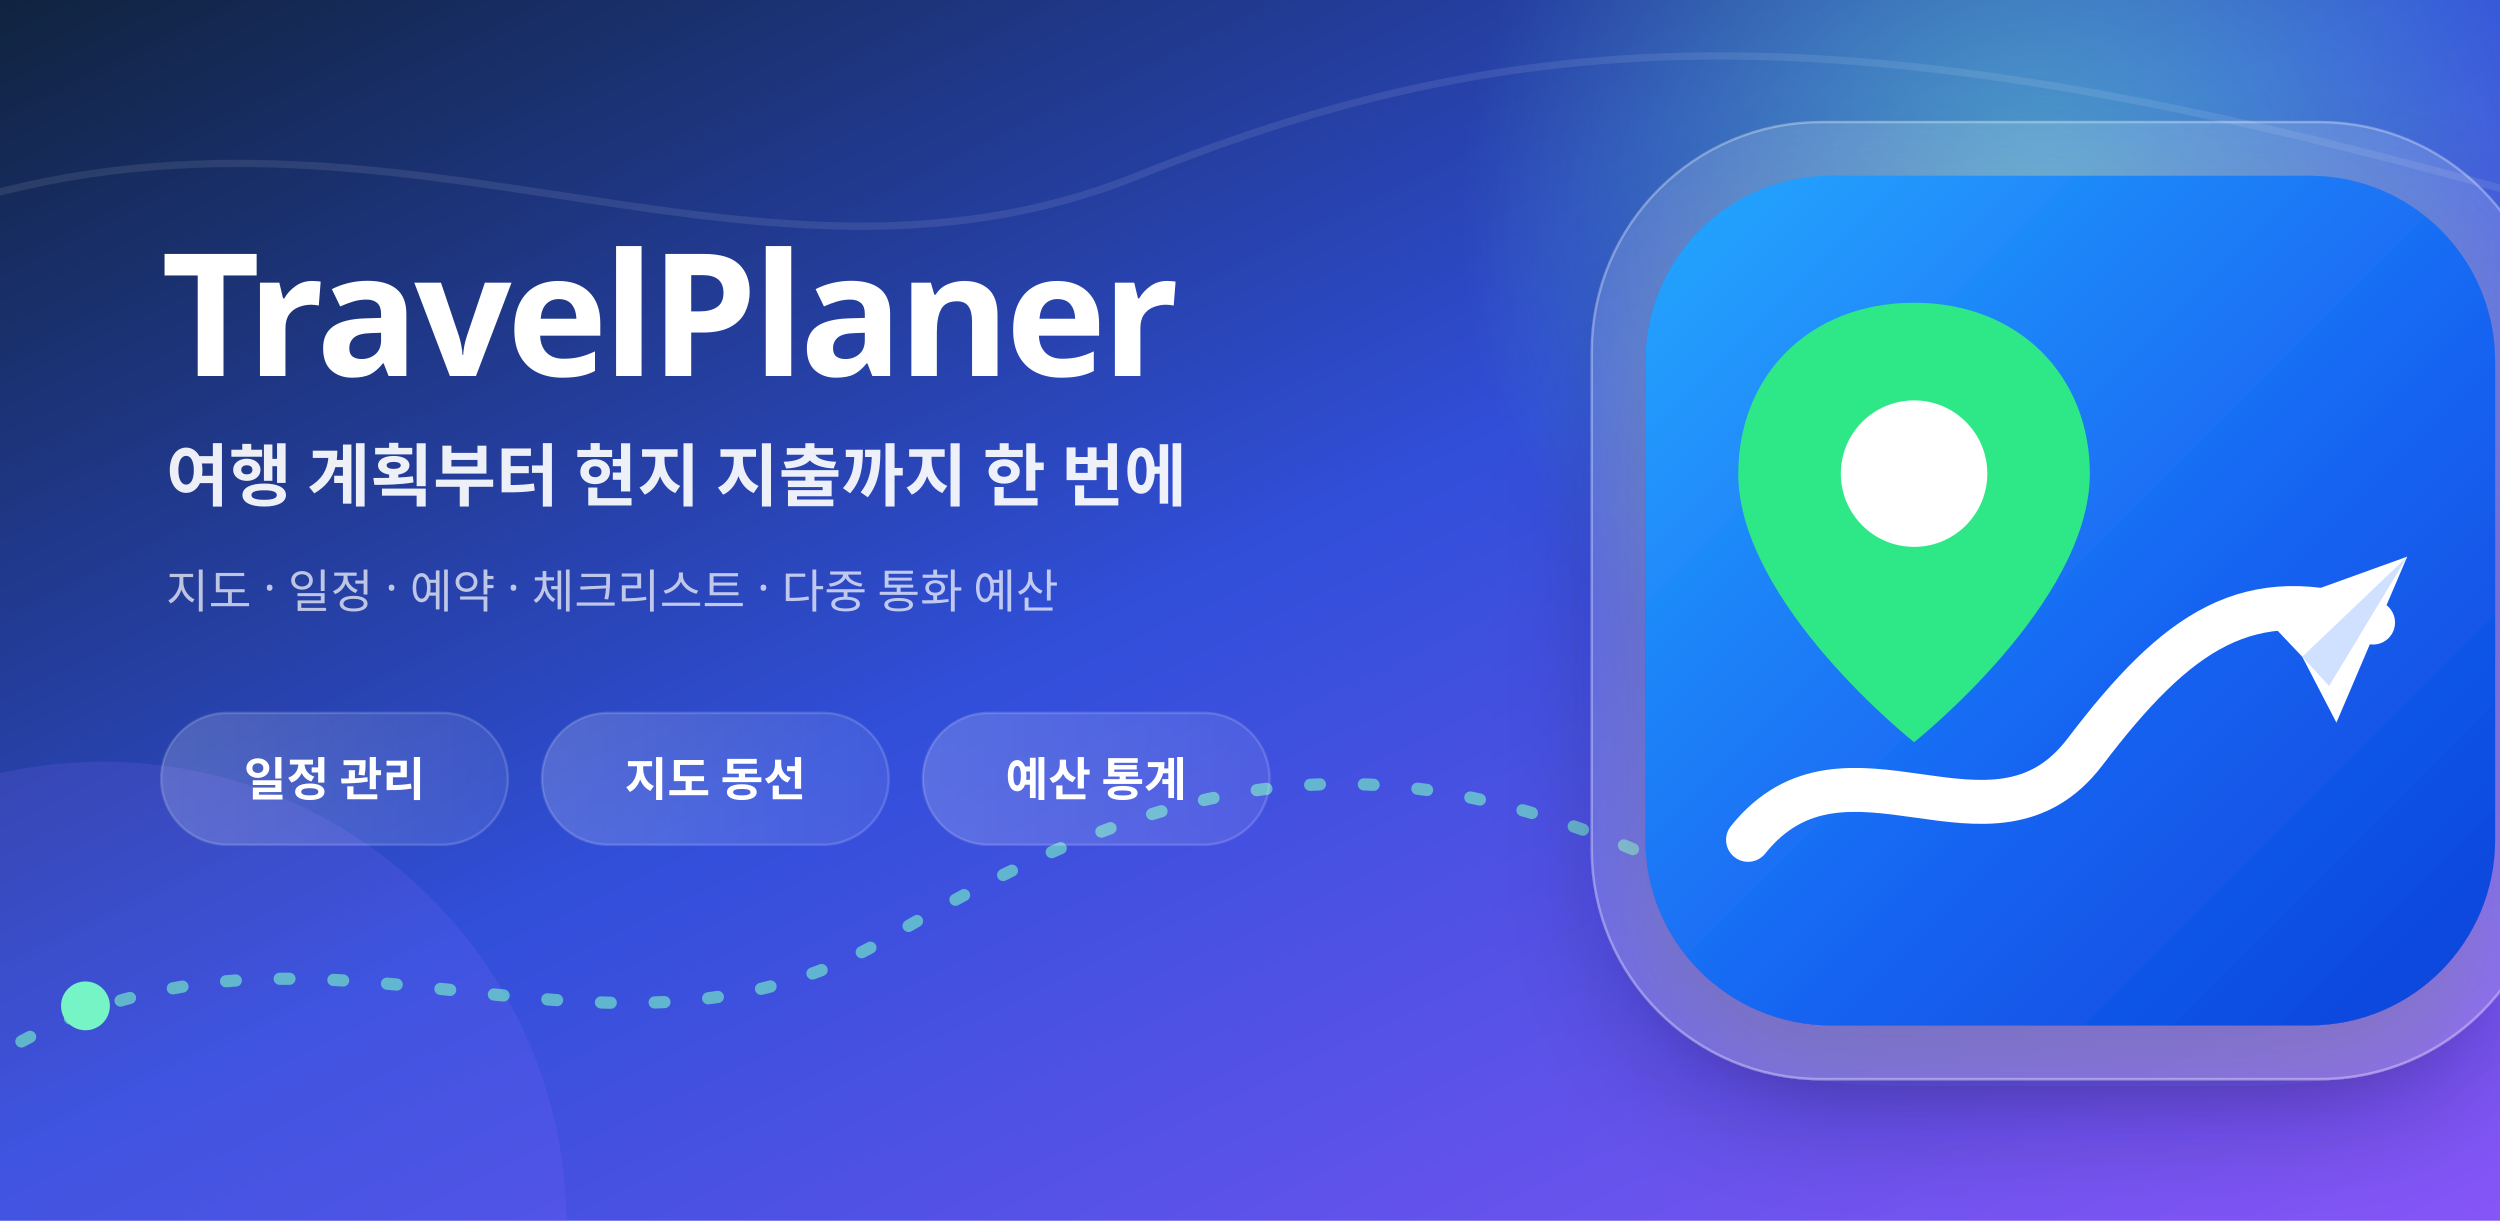
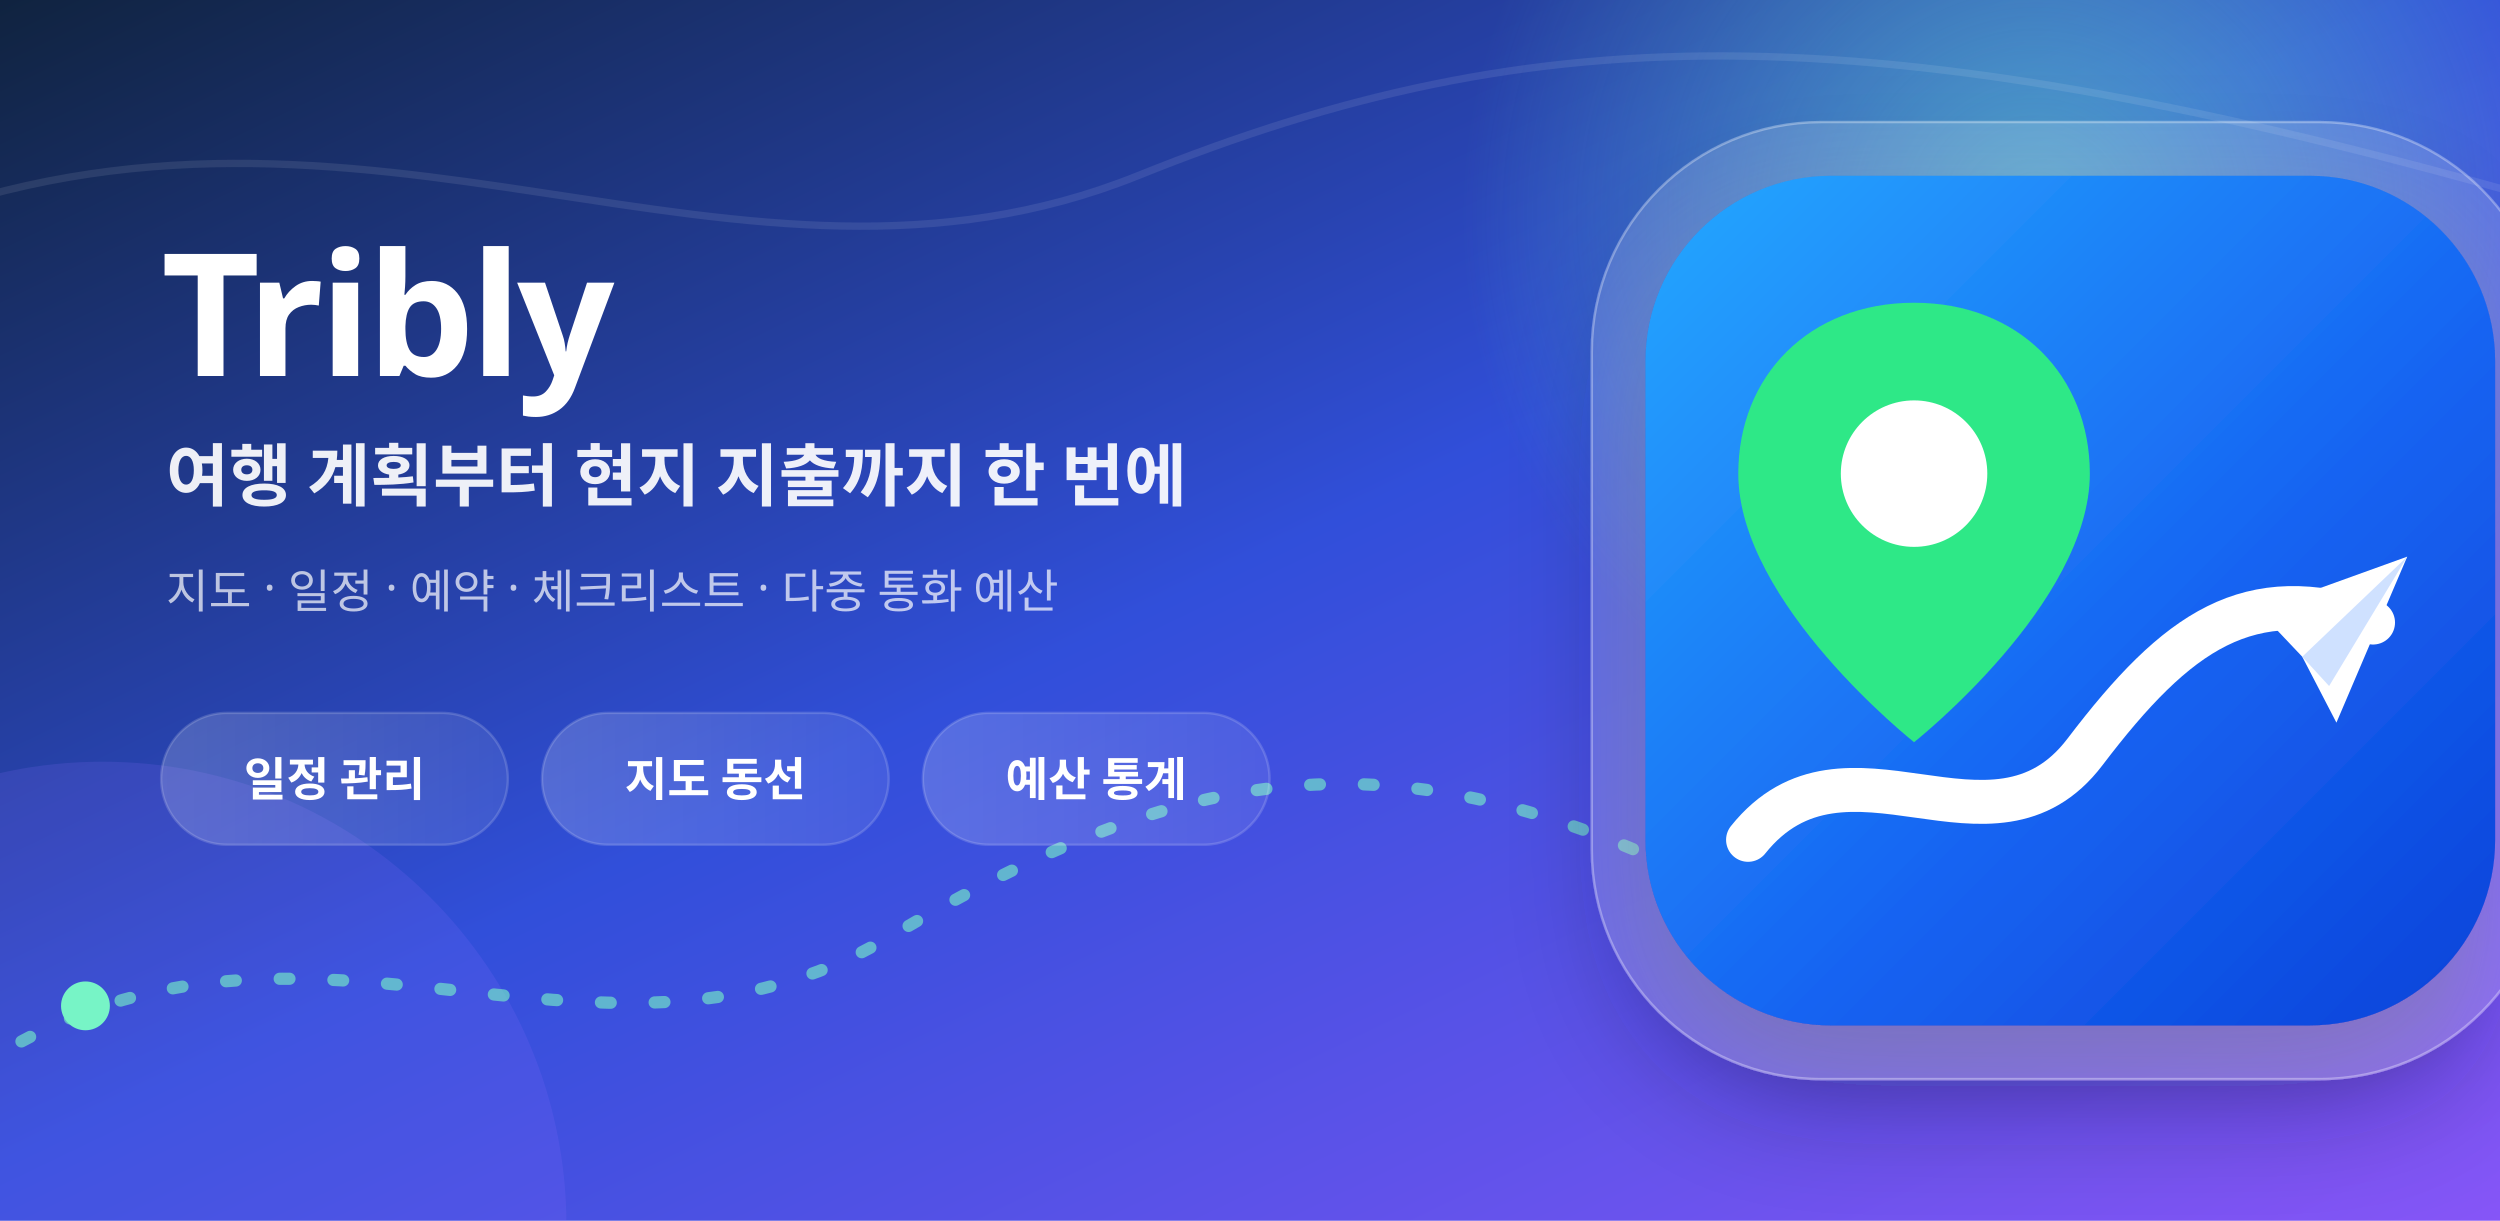
<svg xmlns="http://www.w3.org/2000/svg" width="1024" height="500" viewBox="0 0 1024 500">
  <defs>
    <linearGradient id="background" x1="0" y1="0" x2="1" y2="1">
      <stop offset="0" stop-color="#10233f" />
      <stop offset="0.48" stop-color="#314fda" />
      <stop offset="1" stop-color="#8655f7" />
    </linearGradient>
    <linearGradient id="pill" x1="0" y1="0" x2="1" y2="0">
      <stop offset="0" stop-color="#ffffff" stop-opacity="0.18" />
      <stop offset="1" stop-color="#ffffff" stop-opacity="0.08" />
    </linearGradient>
    <radialGradient id="glow">
      <stop offset="0" stop-color="#6df2c2" stop-opacity="0.52" />
      <stop offset="1" stop-color="#6df2c2" stop-opacity="0" />
    </radialGradient>
    <linearGradient id="iconBackground" x1="0" y1="0" x2="1" y2="1">
      <stop offset="0" stop-color="#26a8ff" />
      <stop offset="0.58" stop-color="#1764f2" />
      <stop offset="1" stop-color="#0a42d9" />
    </linearGradient>
    <filter id="shadow" x="-30%" y="-30%" width="160%" height="160%">
      <feDropShadow dx="0" dy="22" stdDeviation="24" flood-color="#09162c" flood-opacity="0.45" />
    </filter>
  </defs>
  <rect width="1024" height="500" fill="url(#background)" />
  <circle cx="834" cy="88" r="236" fill="url(#glow)" />
  <circle cx="42" cy="502" r="190" fill="#8f6cff" opacity="0.16" />
  <path d="M-42 92 C 150 18, 302 138, 466 72 S 768 2, 1062 88" fill="none" stroke="#ffffff" stroke-opacity="0.09" stroke-width="3" />
  <path d="M-10 438 C 120 350, 242 456, 364 384 S 570 298, 700 362" fill="none" stroke="#77f4c6" stroke-opacity="0.62" stroke-width="5" stroke-linecap="round" stroke-dasharray="4 18" />
  <circle cx="35" cy="412" r="10" fill="#77f4c6" />
  <circle cx="696" cy="362" r="10" fill="#ffffff" />
  <g font-family="Pretendard, Apple SD Gothic Neo, Noto Sans KR, sans-serif" fill="#ffffff">
-     <text x="66" y="154" font-size="70" font-weight="800" letter-spacing="-2">TravelPlaner</text>
+     <text x="66" y="154" font-size="70" font-weight="800" letter-spacing="-2">Tribly</text>
    <text x="68" y="205" font-size="28" font-weight="600" opacity="0.92">여행 계획부터 현지 지출까지 한 번에</text>
    <text x="68" y="249" font-size="19" font-weight="500" opacity="0.70">지도 · 일정 · 예약 · 체크리스트 · 다중 통화 예산</text>
  </g>
  <g transform="translate(66 292)" font-family="Pretendard, Apple SD Gothic Neo, Noto Sans KR, sans-serif" font-size="19" font-weight="700" fill="#ffffff">
    <rect width="142" height="54" rx="27" fill="url(#pill)" stroke="#ffffff" stroke-opacity="0.16" />
    <text x="71" y="34" text-anchor="middle">일정 관리</text>
    <rect x="156" width="142" height="54" rx="27" fill="url(#pill)" stroke="#ffffff" stroke-opacity="0.16" />
    <text x="227" y="34" text-anchor="middle">지도 동선</text>
    <rect x="312" width="142" height="54" rx="27" fill="url(#pill)" stroke="#ffffff" stroke-opacity="0.16" />
    <text x="383" y="34" text-anchor="middle">예산 통계</text>
  </g>
  <g filter="url(#shadow)">
    <rect x="652" y="50" width="392" height="392" rx="94" fill="#ffffff" fill-opacity="0.14" stroke="#ffffff" stroke-opacity="0.32" />
    <rect x="674" y="72" width="348" height="348" rx="76" fill="url(#iconBackground)" />
    <path d="M716 344 C 756 294, 816 358, 854 308 S 921 238, 972 255" fill="none" stroke="#ffffff" stroke-width="18" stroke-linecap="round" />
    <path d="M784 124 C 741 124, 712 154, 712 194 C 712 247, 784 304, 784 304 C 784 304, 856 247, 856 194 C 856 154, 827 124, 784 124 Z" fill="#2ee887" />
    <circle cx="784" cy="194" r="30" fill="#ffffff" />
    <path d="M925 250 L 986 228 L 957 296 L 943 269 L 925 250 Z" fill="#ffffff" />
    <path d="M943 269 L 986 228 L 954 281 Z" fill="#cfe1ff" />
  </g>
</svg>
